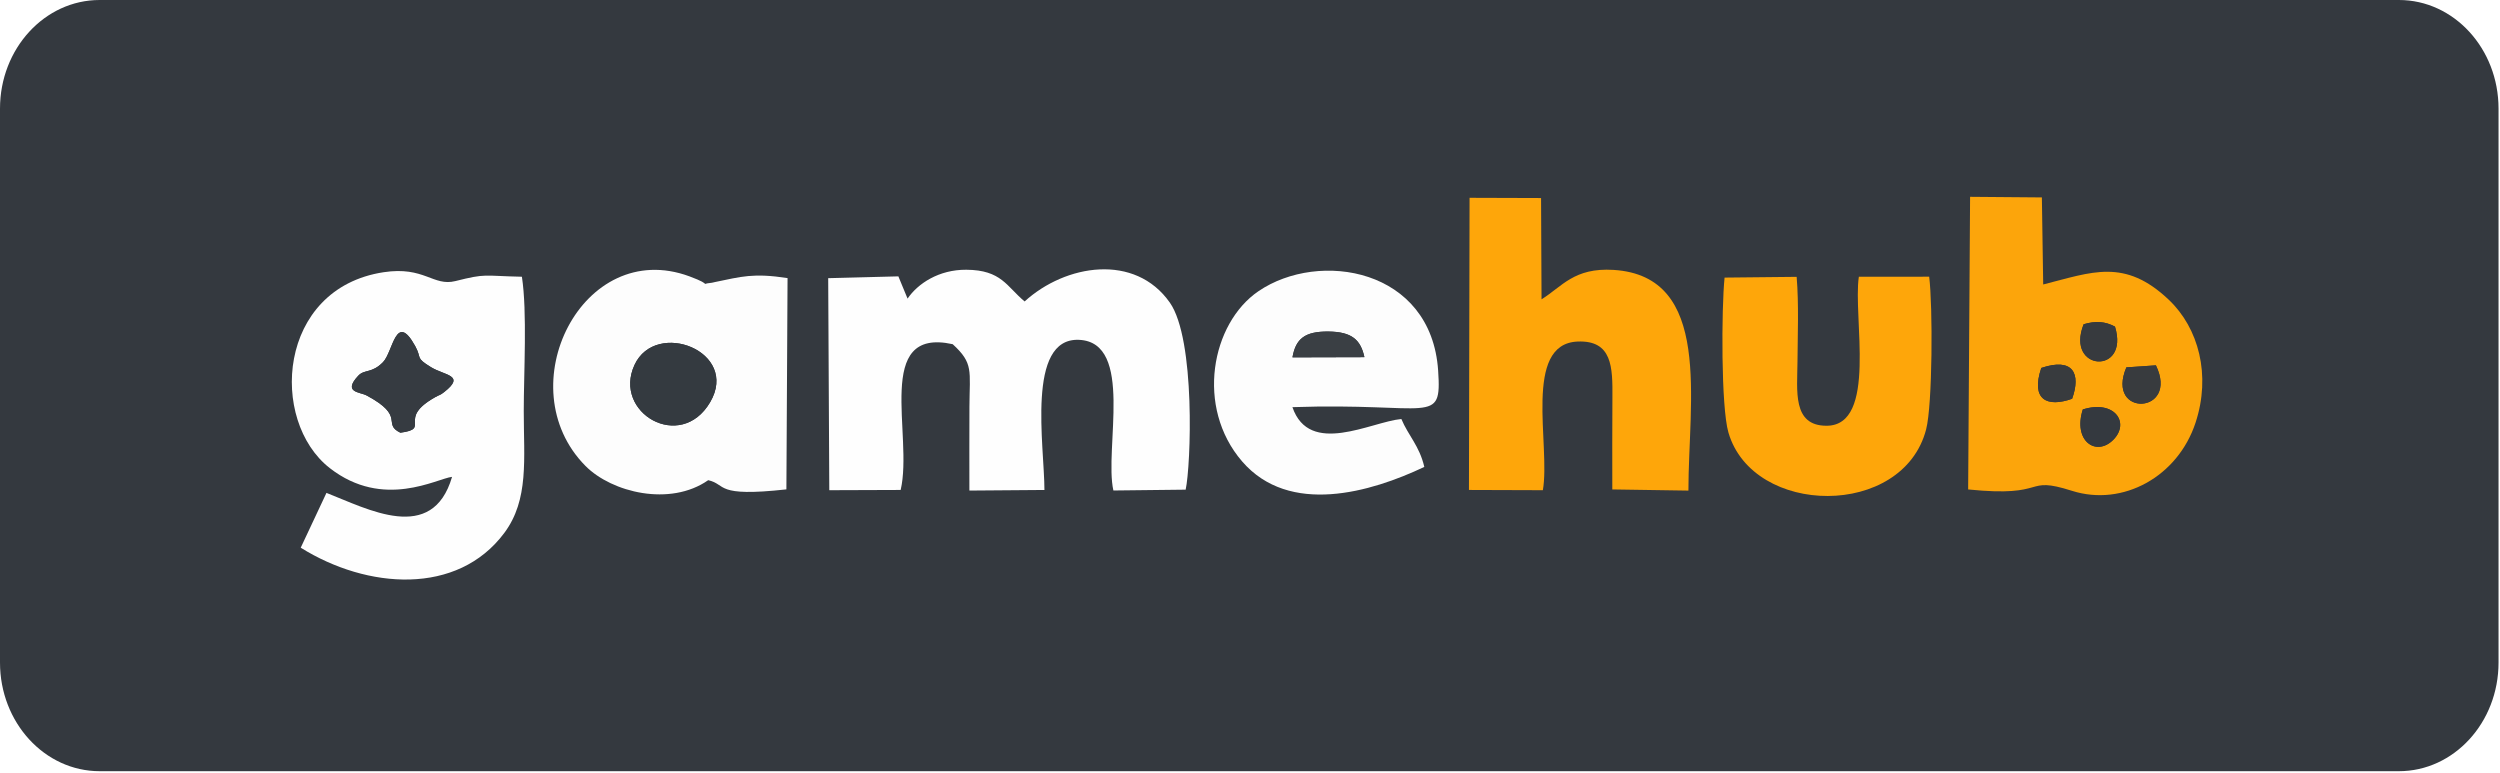
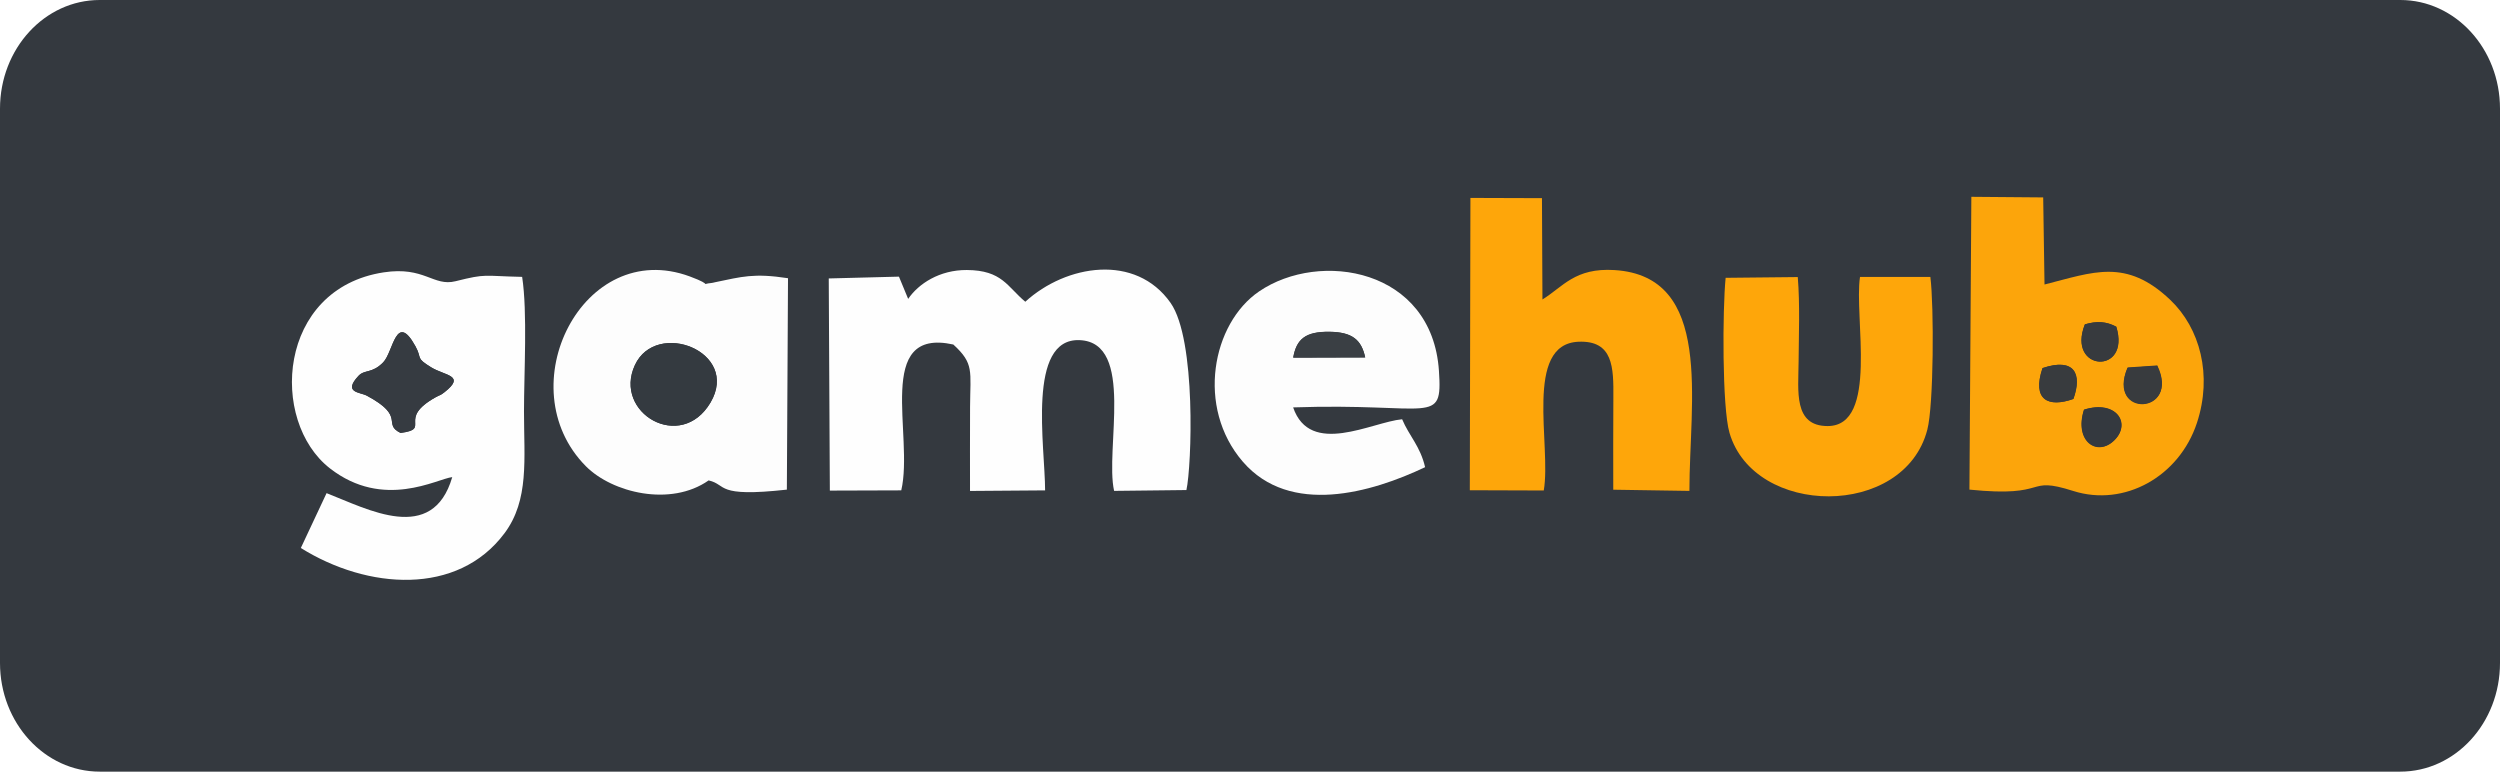
- <svg xmlns="http://www.w3.org/2000/svg" width="968" height="299" viewBox="0 0 968 299" fill="none">
-   <path d="M928.842 0H38.592C17.278 0 0 18.834 0 42.066V256.54C0 279.773 17.278 298.607 38.592 298.607H928.842C950.155 298.607 967.434 279.773 967.434 256.54V42.066C967.434 18.834 950.155 0 928.842 0Z" fill="#34393F" />
-   <path fill-rule="evenodd" clip-rule="evenodd" d="M404.404 189.716C404.404 172.828 397.228 130.687 417.792 131.584C439.309 132.523 427.483 173.84 431.104 189.917L459.086 189.597C461.136 180.223 462.939 131.394 452.968 117.178C439.494 97.965 412.612 102.258 396.733 116.72C389.75 110.914 387.794 104.536 374.145 104.444C363.535 104.373 355.364 109.798 351.41 115.623L347.846 107.007L320.678 107.708L321.102 189.807L348.739 189.709C353.703 168.458 338.086 126.515 368.883 133.271C377.006 140.699 375.441 143.461 375.365 157.445C375.306 168.265 375.346 179.094 375.346 189.944L404.404 189.716Z" fill="#FEFEFE" />
-   <path fill-rule="evenodd" clip-rule="evenodd" d="M141.911 153.104C139.348 151.739 132.61 152.028 138.723 145.471C141.122 142.899 143.963 144.665 148.303 140.223C152.242 136.189 153.251 120.366 160.776 134.025C163.473 138.92 160.647 138.346 166.86 142.161C172.21 145.446 180.361 145.224 172.022 151.775C170.165 153.233 170.52 152.653 168.563 153.75C153.322 162.297 167.25 165.942 155.017 167.546C147.802 164.018 157.292 161.291 141.911 153.104ZM202.081 107.153C186.86 106.832 188.482 105.784 176.32 108.835C167.716 110.994 164.312 102.995 148.532 105.403C107.348 111.685 104.149 162.924 127.709 181.263C148.494 197.439 169.236 185.249 175.039 184.64C167.412 210.825 142.363 197.052 126.405 190.846L116.441 212.067C142.208 228.159 177.097 230.705 195.256 206.367C204.882 193.465 202.799 177.716 202.797 159.216C202.796 144.47 204.183 120.823 202.081 107.153Z" fill="#FEFEFE" />
-   <path fill-rule="evenodd" clip-rule="evenodd" d="M806.461 158.543C818.71 154.662 824.871 163.685 818.236 170.323C811.646 176.915 802.573 170.817 806.461 158.543ZM823.324 142.24L834.771 141.461C843.94 160.489 815.105 161.742 823.324 142.24ZM802.322 154.403C792.671 157.84 786.218 154.863 790.384 142.465C802.79 138.296 805.798 144.741 802.322 154.403ZM806.782 125.549C811.376 124.193 815.068 124.405 818.927 126.47C824.695 145.312 799.566 143.87 806.782 125.549ZM762.069 189.514C793.75 192.746 783.097 183.956 802.283 190.048C822.001 196.31 843.27 184.503 850.117 163.663C856.168 145.246 851.336 127.038 839.739 116.052C822.649 99.864 810.034 105.357 791.126 110.149L790.614 76.442L762.818 76.207L762.069 189.514Z" fill="#FCA50B" />
-   <path fill-rule="evenodd" clip-rule="evenodd" d="M568.777 189.711L597.396 189.807C600.411 172.422 589.554 133.143 610.836 132.247C624.293 131.68 624.42 142.205 624.325 153.896C624.229 165.766 624.285 177.639 624.285 189.509L653.756 189.961C653.756 155.295 663.218 106.91 624.78 104.506C609.438 103.546 604.835 110.993 596.886 115.891L596.699 76.682L569.014 76.593L568.777 189.711Z" fill="#FEA60A" />
-   <path fill-rule="evenodd" clip-rule="evenodd" d="M274.979 155.711C263.525 175.254 237.14 159.747 245.685 141.298C253.951 123.451 286.478 136.087 274.979 155.711ZM274.221 185.924C281.555 187.601 276.538 192.574 304.492 189.487L304.94 107.676C291.576 105.64 287.175 107.09 276.72 109.234C276.395 109.3 275.903 109.456 275.58 109.488C269.894 110.048 277.137 110.768 266.946 107C225.616 91.72 196.396 149.832 226.701 180.417C236.89 190.701 259.477 196.241 274.221 185.924Z" fill="#FDFDFD" />
-   <path fill-rule="evenodd" clip-rule="evenodd" d="M528.301 138.291L500.442 138.367C501.699 131.229 505.162 128.273 514.381 128.37C523.447 128.465 526.843 131.576 528.301 138.291ZM500.425 157.651C554.247 155.808 558.29 165.091 556.85 143.495C554.208 103.887 510.757 96.756 487.273 112.756C469.02 125.192 462.824 157.651 480.948 178.657C499.212 199.826 530.812 190.62 551.491 180.788C549.623 172.675 545.328 168.712 542.607 162.238C530.846 163.331 507.02 176.85 500.425 157.651Z" fill="#FDFDFD" />
-   <path fill-rule="evenodd" clip-rule="evenodd" d="M667.755 107.486C666.531 119.588 666.365 157.594 669.246 167.476C678.747 200.073 736.83 200.801 745.797 166.265C748.291 156.66 748.408 118.475 746.977 107.137L719.747 107.156C717.388 122.561 727.065 164.86 707.214 164.852C693.901 164.847 695.916 151.285 695.989 139.938C696.054 129.71 696.545 117.779 695.663 107.192L667.755 107.486Z" fill="#FEA60A" />
-   <path fill-rule="evenodd" clip-rule="evenodd" d="M274.978 155.711C286.478 136.087 253.951 123.451 245.684 141.298C237.14 159.747 263.525 175.254 274.978 155.711Z" fill="#343A40" />
-   <path fill-rule="evenodd" clip-rule="evenodd" d="M155.017 167.546C167.25 165.942 153.322 162.297 168.563 153.75C170.52 152.653 170.165 153.233 172.022 151.775C180.361 145.225 172.21 145.446 166.86 142.161C160.647 138.346 163.472 138.92 160.776 134.025C153.251 120.367 152.242 136.19 148.303 140.223C143.963 144.665 141.121 142.899 138.723 145.471C132.61 152.028 139.348 151.739 141.911 153.104C157.292 161.291 147.802 164.018 155.017 167.546Z" fill="#363B41" />
-   <path fill-rule="evenodd" clip-rule="evenodd" d="M528.301 138.291C526.843 131.577 523.447 128.465 514.381 128.37C505.162 128.273 501.699 131.23 500.442 138.367L528.301 138.291Z" fill="#3A3F44" />
-   <path fill-rule="evenodd" clip-rule="evenodd" d="M806.461 158.542C802.572 170.817 811.646 176.915 818.235 170.322C824.87 163.685 818.71 154.661 806.461 158.542Z" fill="#34393F" />
-   <path fill-rule="evenodd" clip-rule="evenodd" d="M823.324 142.24C815.105 161.742 843.94 160.489 834.771 141.461L823.324 142.24Z" fill="#383B3E" />
-   <path fill-rule="evenodd" clip-rule="evenodd" d="M806.782 125.549C799.566 143.869 824.695 145.311 818.927 126.47C815.068 124.405 811.376 124.193 806.782 125.549Z" fill="#373A3E" />
-   <path fill-rule="evenodd" clip-rule="evenodd" d="M802.323 154.403C805.798 144.741 802.79 138.296 790.385 142.465C786.218 154.863 792.671 157.84 802.323 154.403Z" fill="#383B3E" />
+ <svg xmlns="http://www.w3.org/2000/svg" width="148" height="46" viewBox="0 0 148 46" fill="none">
+   <path d="M142.096 0H5.904C2.643 0 0 2.881 0 6.435V39.246C0 42.8 2.643 45.681 5.904 45.681H142.096C145.357 45.681 148 42.8 148 39.246V6.435C148 2.881 145.357 0 142.096 0Z" fill="#34393F" />
+   <path fill-rule="evenodd" clip-rule="evenodd" d="M61.87 29.03C61.87 26.446 60.772 19.999 63.919 20.136C67.21 20.28 65.401 26.601 65.955 29.06L70.236 29.011C70.549 27.577 70.825 20.107 69.3 17.933C67.238 14.993 63.126 15.65 60.697 17.863C59.629 16.974 59.329 15.998 57.241 15.985C55.618 15.974 54.368 16.804 53.763 17.695L53.218 16.377L49.062 16.484L49.127 29.043L53.355 29.029C54.114 25.777 51.725 19.361 56.436 20.395C57.679 21.531 57.439 21.953 57.428 24.093C57.419 25.748 57.425 27.405 57.425 29.064L61.87 29.03Z" fill="#FEFEFE" />
+   <path fill-rule="evenodd" clip-rule="evenodd" d="M21.706 23.421C21.314 23.212 20.283 23.256 21.218 22.253C21.585 21.859 22.02 22.13 22.683 21.45C23.286 20.833 23.44 18.412 24.592 20.502C25.004 21.251 24.572 21.163 25.522 21.747C26.341 22.249 27.588 22.215 26.312 23.217C26.028 23.44 26.082 23.352 25.783 23.519C23.451 24.827 25.582 25.385 23.71 25.63C22.607 25.09 24.059 24.673 21.706 23.421ZM30.911 16.391C28.582 16.342 28.83 16.181 26.97 16.648C25.653 16.979 25.133 15.755 22.718 16.123C16.418 17.084 15.929 24.923 19.533 27.728C22.713 30.203 25.886 28.338 26.773 28.245C25.607 32.251 21.775 30.144 19.333 29.194L17.809 32.441C21.751 34.903 27.088 35.292 29.866 31.569C31.339 29.595 31.02 27.186 31.02 24.356C31.02 22.1 31.232 18.482 30.911 16.391Z" fill="#FEFEFE" />
+   <path fill-rule="evenodd" clip-rule="evenodd" d="M123.381 24.247C125.255 23.653 126.197 25.033 125.182 26.049C124.174 27.057 122.786 26.125 123.381 24.247ZM125.961 21.753L127.712 21.634C129.115 24.544 124.704 24.736 125.961 21.753ZM122.748 23.613C121.271 24.139 120.284 23.684 120.922 21.787C122.819 21.149 123.28 22.135 122.748 23.613ZM123.43 19.199C124.133 18.992 124.698 19.024 125.288 19.34C126.171 22.223 122.326 22.002 123.43 19.199ZM116.59 28.985C121.436 29.479 119.807 28.134 122.742 29.067C125.758 30.024 129.012 28.218 130.06 25.03C130.985 22.213 130.246 19.427 128.472 17.746C125.858 15.27 123.928 16.11 121.035 16.843L120.957 11.687L116.704 11.651L116.59 28.985Z" fill="#FCA50B" />
+   <path fill-rule="evenodd" clip-rule="evenodd" d="M87.013 29.022L91.391 29.037C91.852 26.377 90.192 20.368 93.447 20.231C95.506 20.145 95.525 21.755 95.511 23.543C95.496 25.359 95.505 27.175 95.505 28.991L100.013 29.061C100.013 23.757 101.461 16.355 95.581 15.988C93.233 15.841 92.529 16.98 91.313 17.729L91.284 11.731L87.049 11.717L87.013 29.022Z" fill="#FEA60A" />
+   <path fill-rule="evenodd" clip-rule="evenodd" d="M42.067 23.819C40.315 26.808 36.278 24.436 37.585 21.613C38.85 18.883 43.826 20.816 42.067 23.819ZM41.951 28.44C43.073 28.697 42.305 29.458 46.582 28.986L46.65 16.47C44.606 16.159 43.932 16.38 42.333 16.708C42.283 16.718 42.208 16.742 42.159 16.747C41.289 16.833 42.397 16.943 40.838 16.366C34.515 14.029 30.045 22.919 34.681 27.598C36.24 29.171 39.695 30.019 41.951 28.44Z" fill="#FDFDFD" />
+   <path fill-rule="evenodd" clip-rule="evenodd" d="M80.818 21.156L76.556 21.168C76.748 20.076 77.278 19.624 78.688 19.638C80.075 19.653 80.595 20.129 80.818 21.156ZM76.553 24.118C84.787 23.836 85.406 25.256 85.185 21.952C84.781 15.893 78.134 14.802 74.541 17.25C71.749 19.152 70.801 24.118 73.574 27.331C76.368 30.57 81.202 29.162 84.366 27.657C84.08 26.416 83.423 25.81 83.006 24.82C81.207 24.987 77.562 27.055 76.553 24.118Z" fill="#FDFDFD" />
+   <path fill-rule="evenodd" clip-rule="evenodd" d="M102.158 16.447C101.971 18.298 101.945 24.112 102.386 25.624C103.84 30.611 112.725 30.722 114.097 25.439C114.479 23.969 114.496 18.128 114.278 16.393L110.112 16.396C109.751 18.753 111.231 25.224 108.195 25.223C106.158 25.222 106.466 23.147 106.477 21.411C106.487 19.846 106.562 18.021 106.428 16.402L102.158 16.447Z" fill="#FEA60A" />
+   <path fill-rule="evenodd" clip-rule="evenodd" d="M42.067 23.823C43.826 20.82 38.85 18.887 37.586 21.618C36.278 24.44 40.315 26.812 42.067 23.823Z" fill="#343A40" />
+   <path fill-rule="evenodd" clip-rule="evenodd" d="M23.717 25.63C25.588 25.384 23.458 24.827 25.789 23.519C26.089 23.351 26.034 23.44 26.318 23.217C27.594 22.215 26.347 22.249 25.529 21.746C24.578 21.163 25.011 21.25 24.598 20.501C23.447 18.412 23.293 20.833 22.69 21.45C22.026 22.129 21.591 21.859 21.224 22.253C20.289 23.256 21.32 23.211 21.712 23.42C24.065 24.673 22.613 25.09 23.717 25.63Z" fill="#363B41" />
+   <path fill-rule="evenodd" clip-rule="evenodd" d="M80.822 21.163C80.599 20.136 80.079 19.66 78.692 19.645C77.282 19.631 76.752 20.083 76.56 21.175L80.822 21.163Z" fill="#3A3F44" />
+   <path fill-rule="evenodd" clip-rule="evenodd" d="M123.367 24.261C122.772 26.139 124.16 27.072 125.169 26.063C126.184 25.047 125.241 23.667 123.367 24.261Z" fill="#34393F" />
+   <path fill-rule="evenodd" clip-rule="evenodd" d="M125.945 21.777C124.688 24.761 129.099 24.569 127.696 21.658L125.945 21.777Z" fill="#383B3E" />
+   <path fill-rule="evenodd" clip-rule="evenodd" d="M123.42 19.205C122.316 22.008 126.16 22.228 125.278 19.346C124.687 19.03 124.123 18.997 123.42 19.205Z" fill="#373A3E" />
+   <path fill-rule="evenodd" clip-rule="evenodd" d="M122.74 23.621C123.271 22.143 122.811 21.157 120.913 21.795C120.276 23.691 121.263 24.147 122.74 23.621Z" fill="#383B3E" />
</svg>
